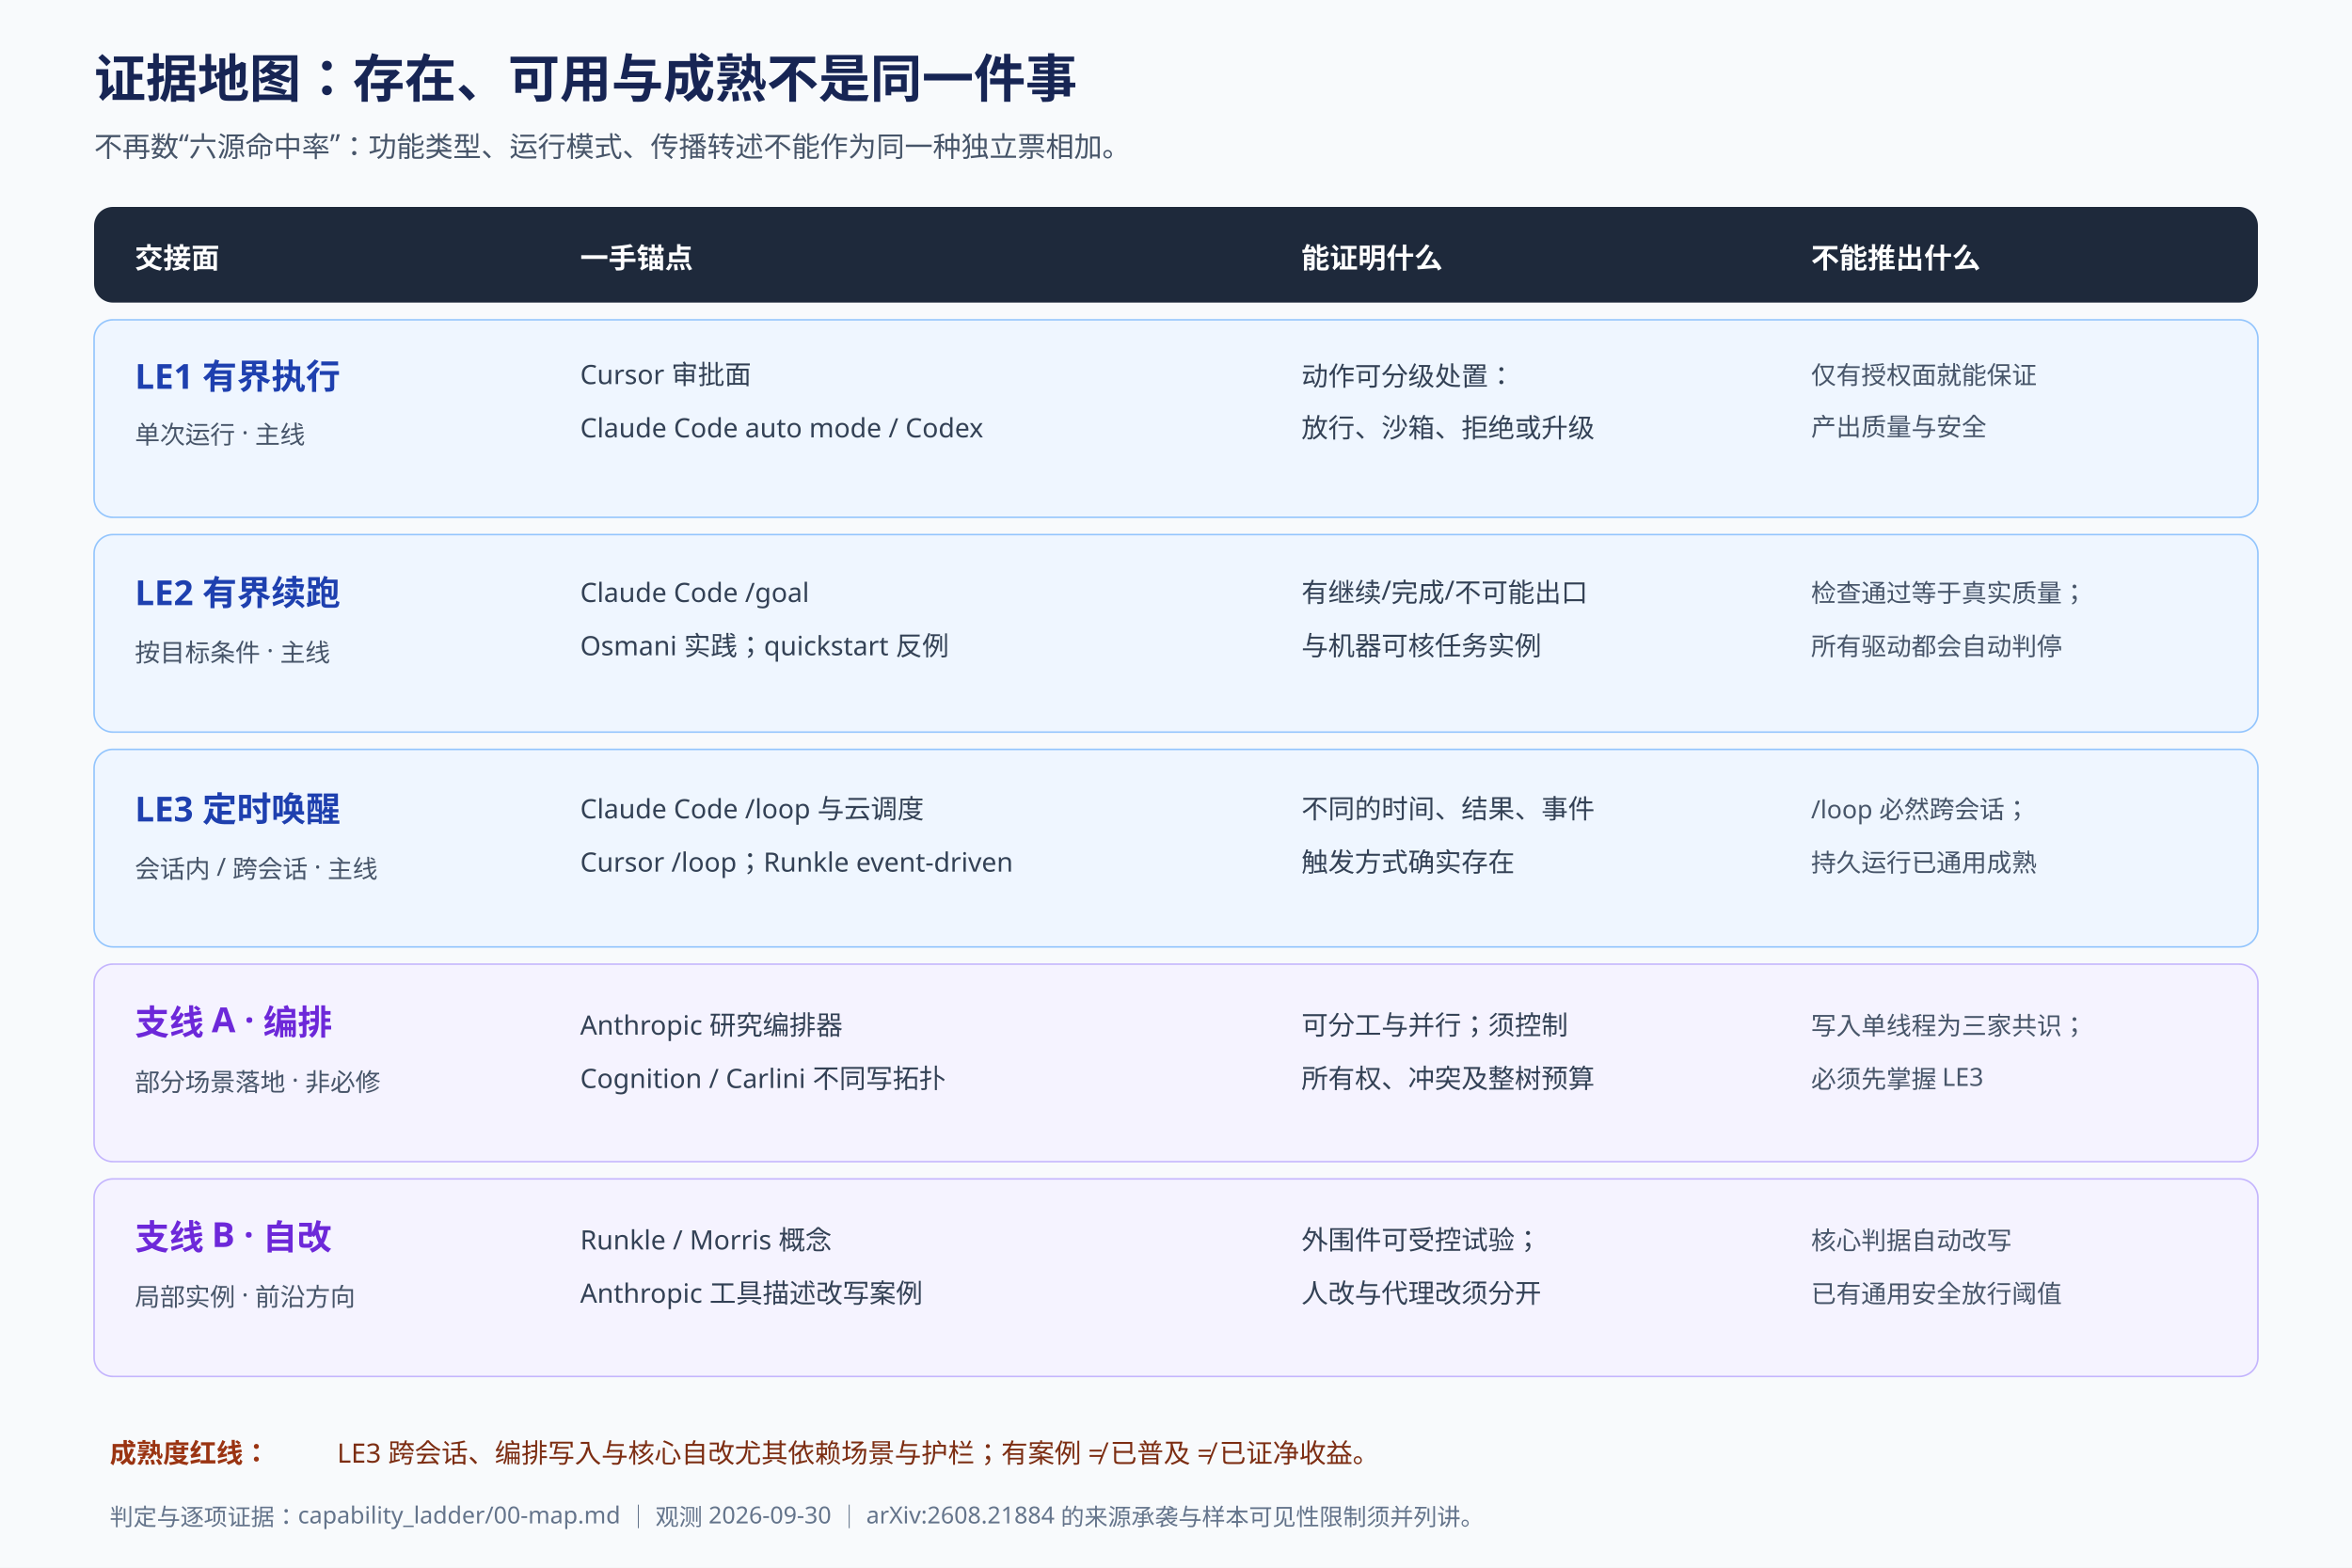
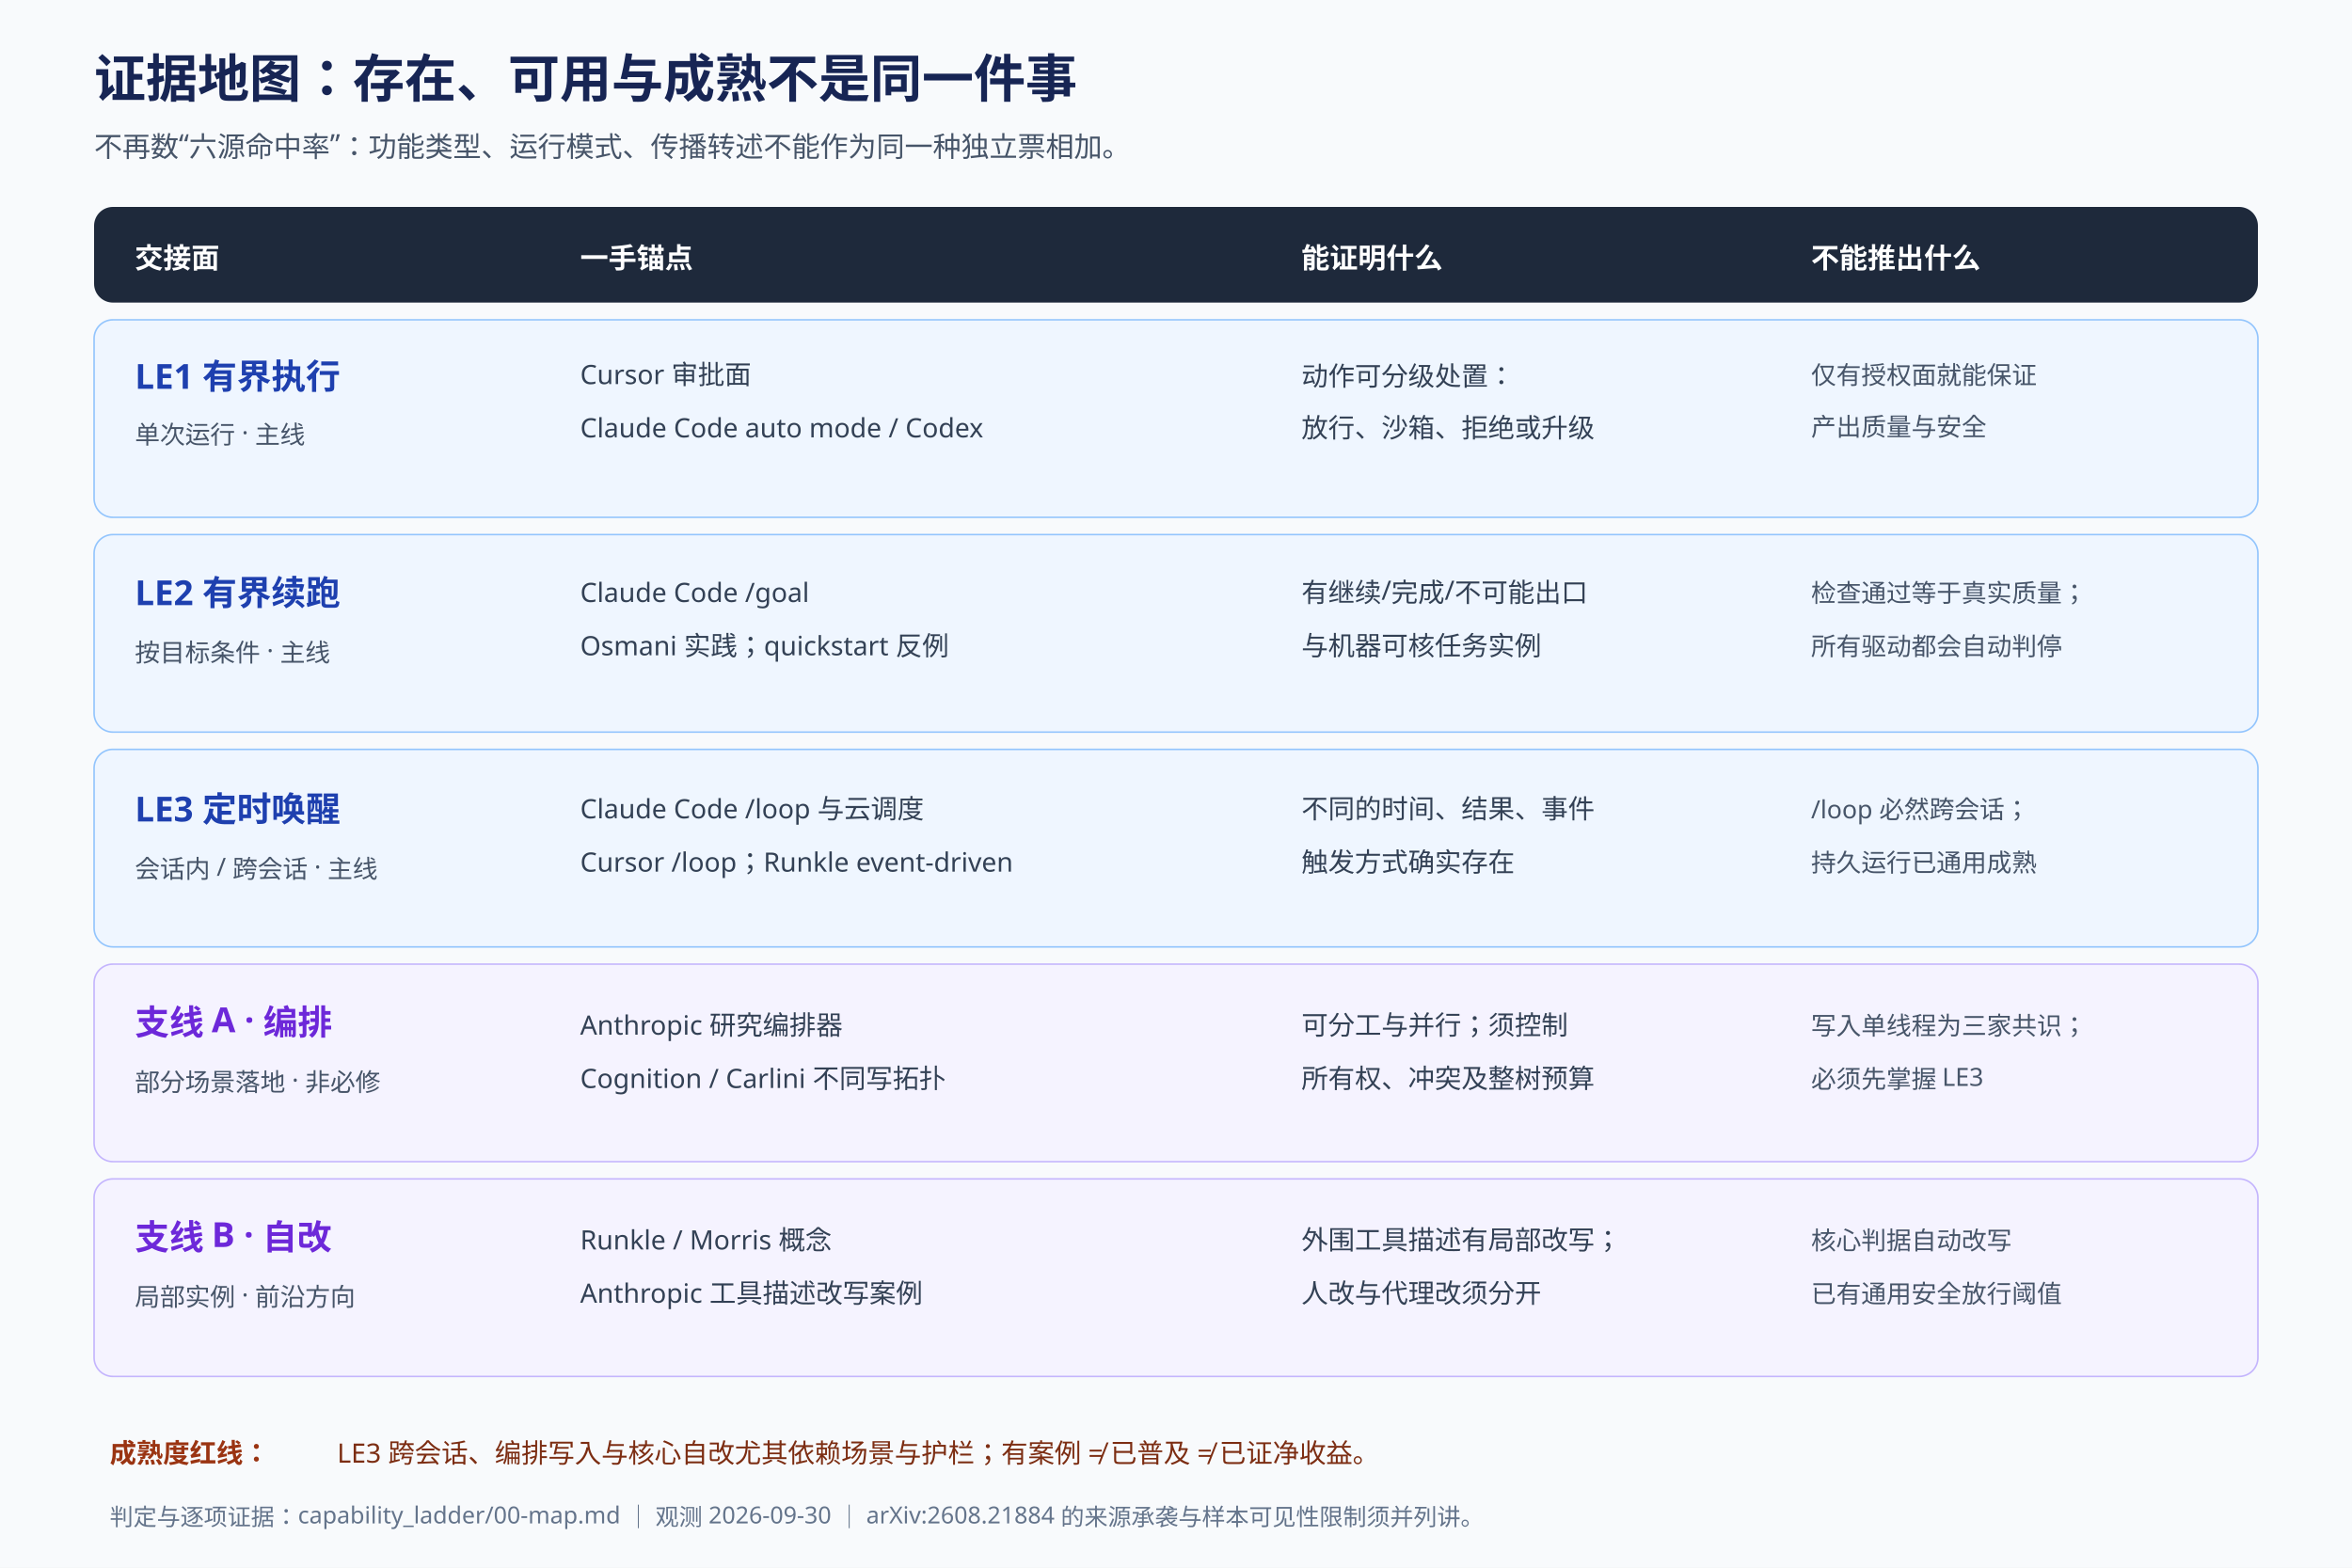
<svg xmlns="http://www.w3.org/2000/svg" width="1500" height="1000" viewBox="0 0 1500 1000" font-family="'PingFang SC','Microsoft YaHei',sans-serif">
  <rect width="1500" height="1000" fill="#f8fafc" />
  <text x="60" y="62" font-size="33" font-weight="bold" fill="#172554">证据地图：存在、可用与成熟不是同一件事</text>
  <text x="60" y="100" font-size="18" fill="#475569">不再数“六源命中率”：功能类型、运行模式、传播转述不能作为同一种独立票相加。</text>
  <rect x="60" y="132" width="1380" height="61" rx="12" fill="#1e293b" />
  <text x="86" y="171" font-size="18" font-weight="bold" fill="#fff">交接面</text>
  <text x="370" y="171" font-size="18" font-weight="bold" fill="#fff">一手锚点</text>
  <text x="830" y="171" font-size="18" font-weight="bold" fill="#fff">能证明什么</text>
  <text x="1155" y="171" font-size="18" font-weight="bold" fill="#fff">不能推出什么</text>
  <rect x="60" y="204" width="1380" height="126" rx="12" fill="#eff6ff" stroke="#93c5fd" />
  <text x="86" y="248" font-size="22" font-weight="bold" fill="#1e40af">LE1 有界执行</text>
  <text x="86" y="283" font-size="16" fill="#475569">单次运行 · 主线</text>
  <text x="370" y="245" font-size="17" fill="#334155">Cursor 审批面</text>
  <text x="370" y="279" font-size="17" fill="#334155">Claude Code auto mode / Codex</text>
  <text x="830" y="246" font-size="17" fill="#334155">动作可分级处置：</text>
  <text x="830" y="279" font-size="17" fill="#334155">放行、沙箱、拒绝或升级</text>
  <text x="1155" y="245" font-size="16" fill="#475569">仅有授权面就能保证</text>
  <text x="1155" y="278" font-size="16" fill="#475569">产出质量与安全</text>
  <rect x="60" y="341" width="1380" height="126" rx="12" fill="#eff6ff" stroke="#93c5fd" />
  <text x="86" y="386" font-size="22" font-weight="bold" fill="#1e40af">LE2 有界续跑</text>
  <text x="86" y="422" font-size="16" fill="#475569">按目标条件 · 主线</text>
  <text x="370" y="384" font-size="17" fill="#334155">Claude Code /goal</text>
  <text x="370" y="418" font-size="17" fill="#334155">Osmani 实践；quickstart 反例</text>
  <text x="830" y="384" font-size="17" fill="#334155">有继续/完成/不可能出口</text>
  <text x="830" y="418" font-size="17" fill="#334155">与机器可核任务实例</text>
  <text x="1155" y="384" font-size="16" fill="#475569">检查通过等于真实质量；</text>
  <text x="1155" y="418" font-size="16" fill="#475569">所有驱动都会自动判停</text>
  <rect x="60" y="478" width="1380" height="126" rx="12" fill="#eff6ff" stroke="#93c5fd" />
  <text x="86" y="524" font-size="22" font-weight="bold" fill="#1e40af">LE3 定时唤醒</text>
  <text x="86" y="560" font-size="16" fill="#475569">会话内 / 跨会话 · 主线</text>
  <text x="370" y="522" font-size="17" fill="#334155">Claude Code /loop 与云调度</text>
  <text x="370" y="556" font-size="17" fill="#334155">Cursor /loop；Runkle event-driven</text>
  <text x="830" y="522" font-size="17" fill="#334155">不同的时间、结果、事件</text>
  <text x="830" y="556" font-size="17" fill="#334155">触发方式确实存在</text>
  <text x="1155" y="522" font-size="16" fill="#475569">/loop 必然跨会话；</text>
  <text x="1155" y="556" font-size="16" fill="#475569">持久运行已通用成熟</text>
  <rect x="60" y="615" width="1380" height="126" rx="12" fill="#f5f3ff" stroke="#c4b5fd" />
  <text x="86" y="660" font-size="22" font-weight="bold" fill="#6d28d9">支线 A · 编排</text>
  <text x="86" y="696" font-size="16" fill="#475569">部分场景落地 · 非必修</text>
  <text x="370" y="660" font-size="17" fill="#334155">Anthropic 研究编排器</text>
  <text x="370" y="694" font-size="17" fill="#334155">Cognition / Carlini 不同写拓扑</text>
  <text x="830" y="660" font-size="17" fill="#334155">可分工与并行；须控制</text>
  <text x="830" y="694" font-size="17" fill="#334155">所有权、冲突及整树预算</text>
  <text x="1155" y="660" font-size="16" fill="#475569">写入单线程为三家共识；</text>
  <text x="1155" y="694" font-size="16" fill="#475569">必须先掌握 LE3</text>
  <rect x="60" y="752" width="1380" height="126" rx="12" fill="#f5f3ff" stroke="#c4b5fd" />
  <text x="86" y="797" font-size="22" font-weight="bold" fill="#6d28d9">支线 B · 自改</text>
  <text x="86" y="833" font-size="16" fill="#475569">局部实例 · 前沿方向</text>
  <text x="370" y="797" font-size="17" fill="#334155">Runkle / Morris 概念</text>
  <text x="370" y="831" font-size="17" fill="#334155">Anthropic 工具描述改写案例</text>
-   <text x="830" y="797" font-size="17" fill="#334155">外围件可受控试验；</text>
+   <text x="830" y="797" font-size="17" fill="#334155">外围工具描述有局部改写；</text>
  <text x="830" y="831" font-size="17" fill="#334155">人改与代理改须分开</text>
  <text x="1155" y="797" font-size="16" fill="#475569">核心判据自动改写</text>
  <text x="1155" y="831" font-size="16" fill="#475569">已有通用安全放行阈值</text>
  <text x="70" y="933" font-size="17" font-weight="bold" fill="#9a3412">成熟度红线：</text>
  <text x="215" y="933" font-size="17" fill="#7c2d12">LE3 跨会话、编排写入与核心自改尤其依赖场景与护栏；有案例 ≠ 已普及 ≠ 已证净收益。</text>
  <text x="70" y="973" font-size="15" fill="#64748b">判定与逐项证据：capability_ladder/00-map.md ｜ 观测 2026-09-30 ｜ arXiv:2608.21884 的来源承袭与样本可见性限制须并列讲。</text>
</svg>
